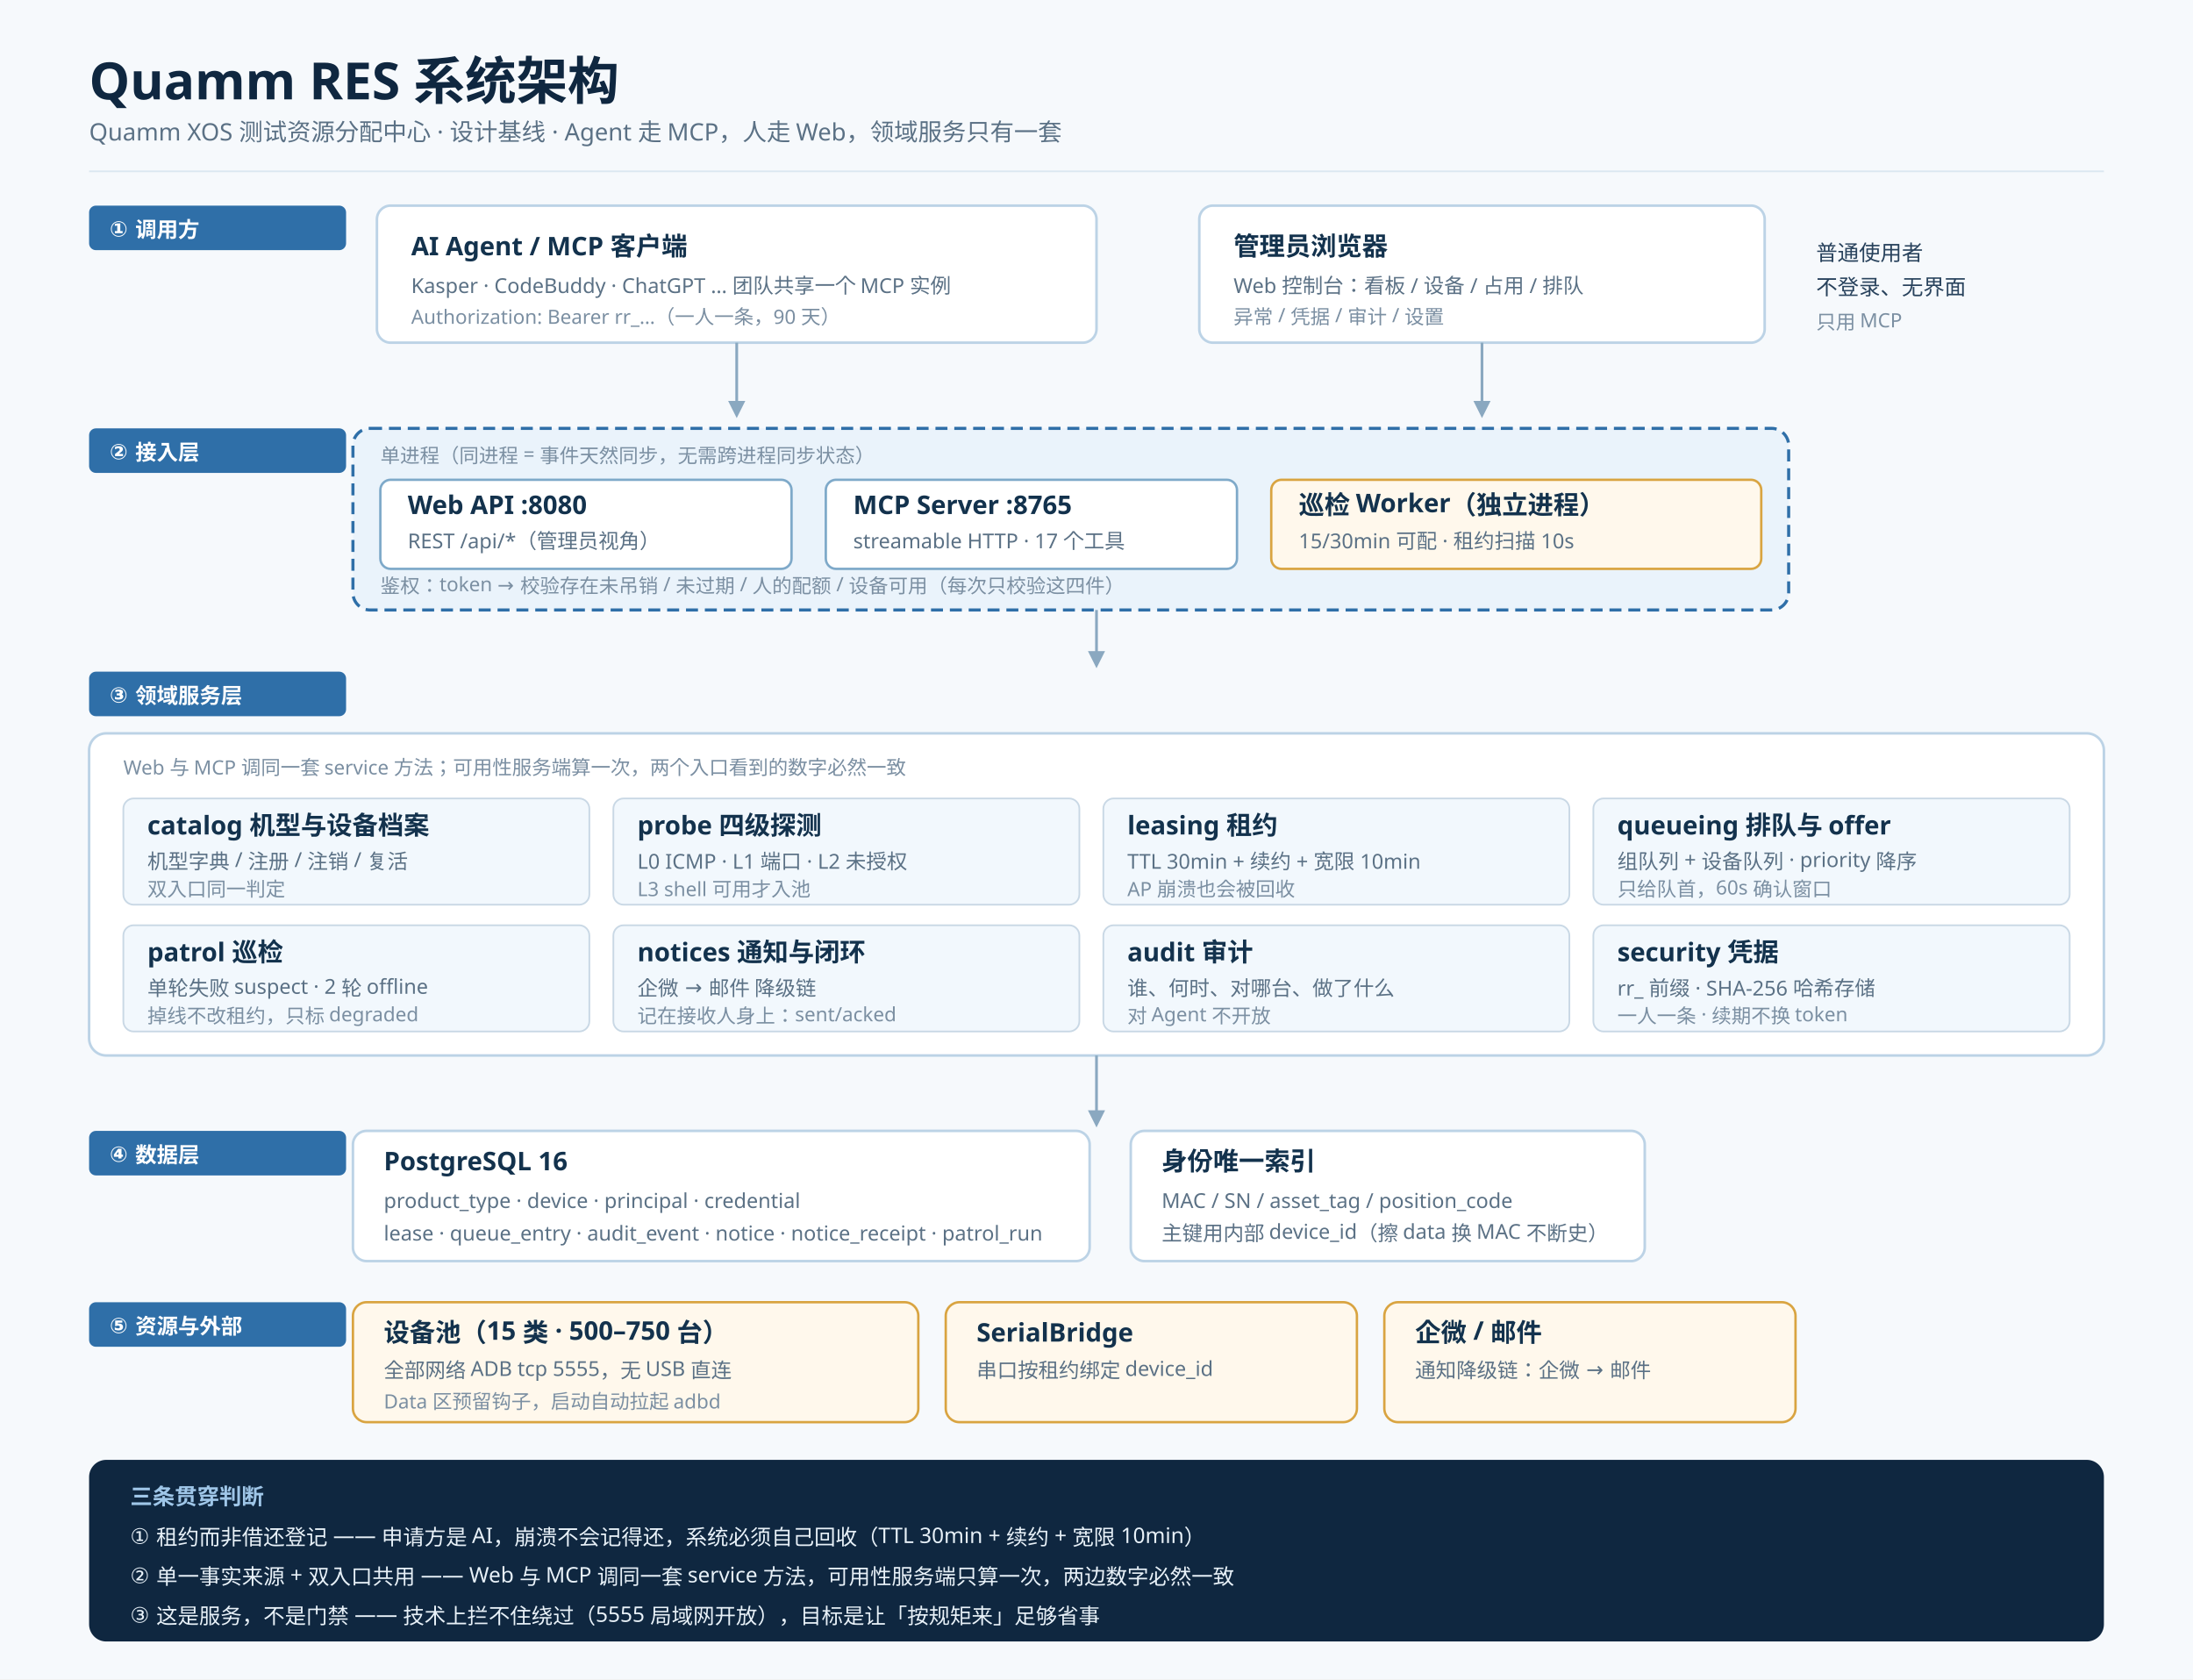
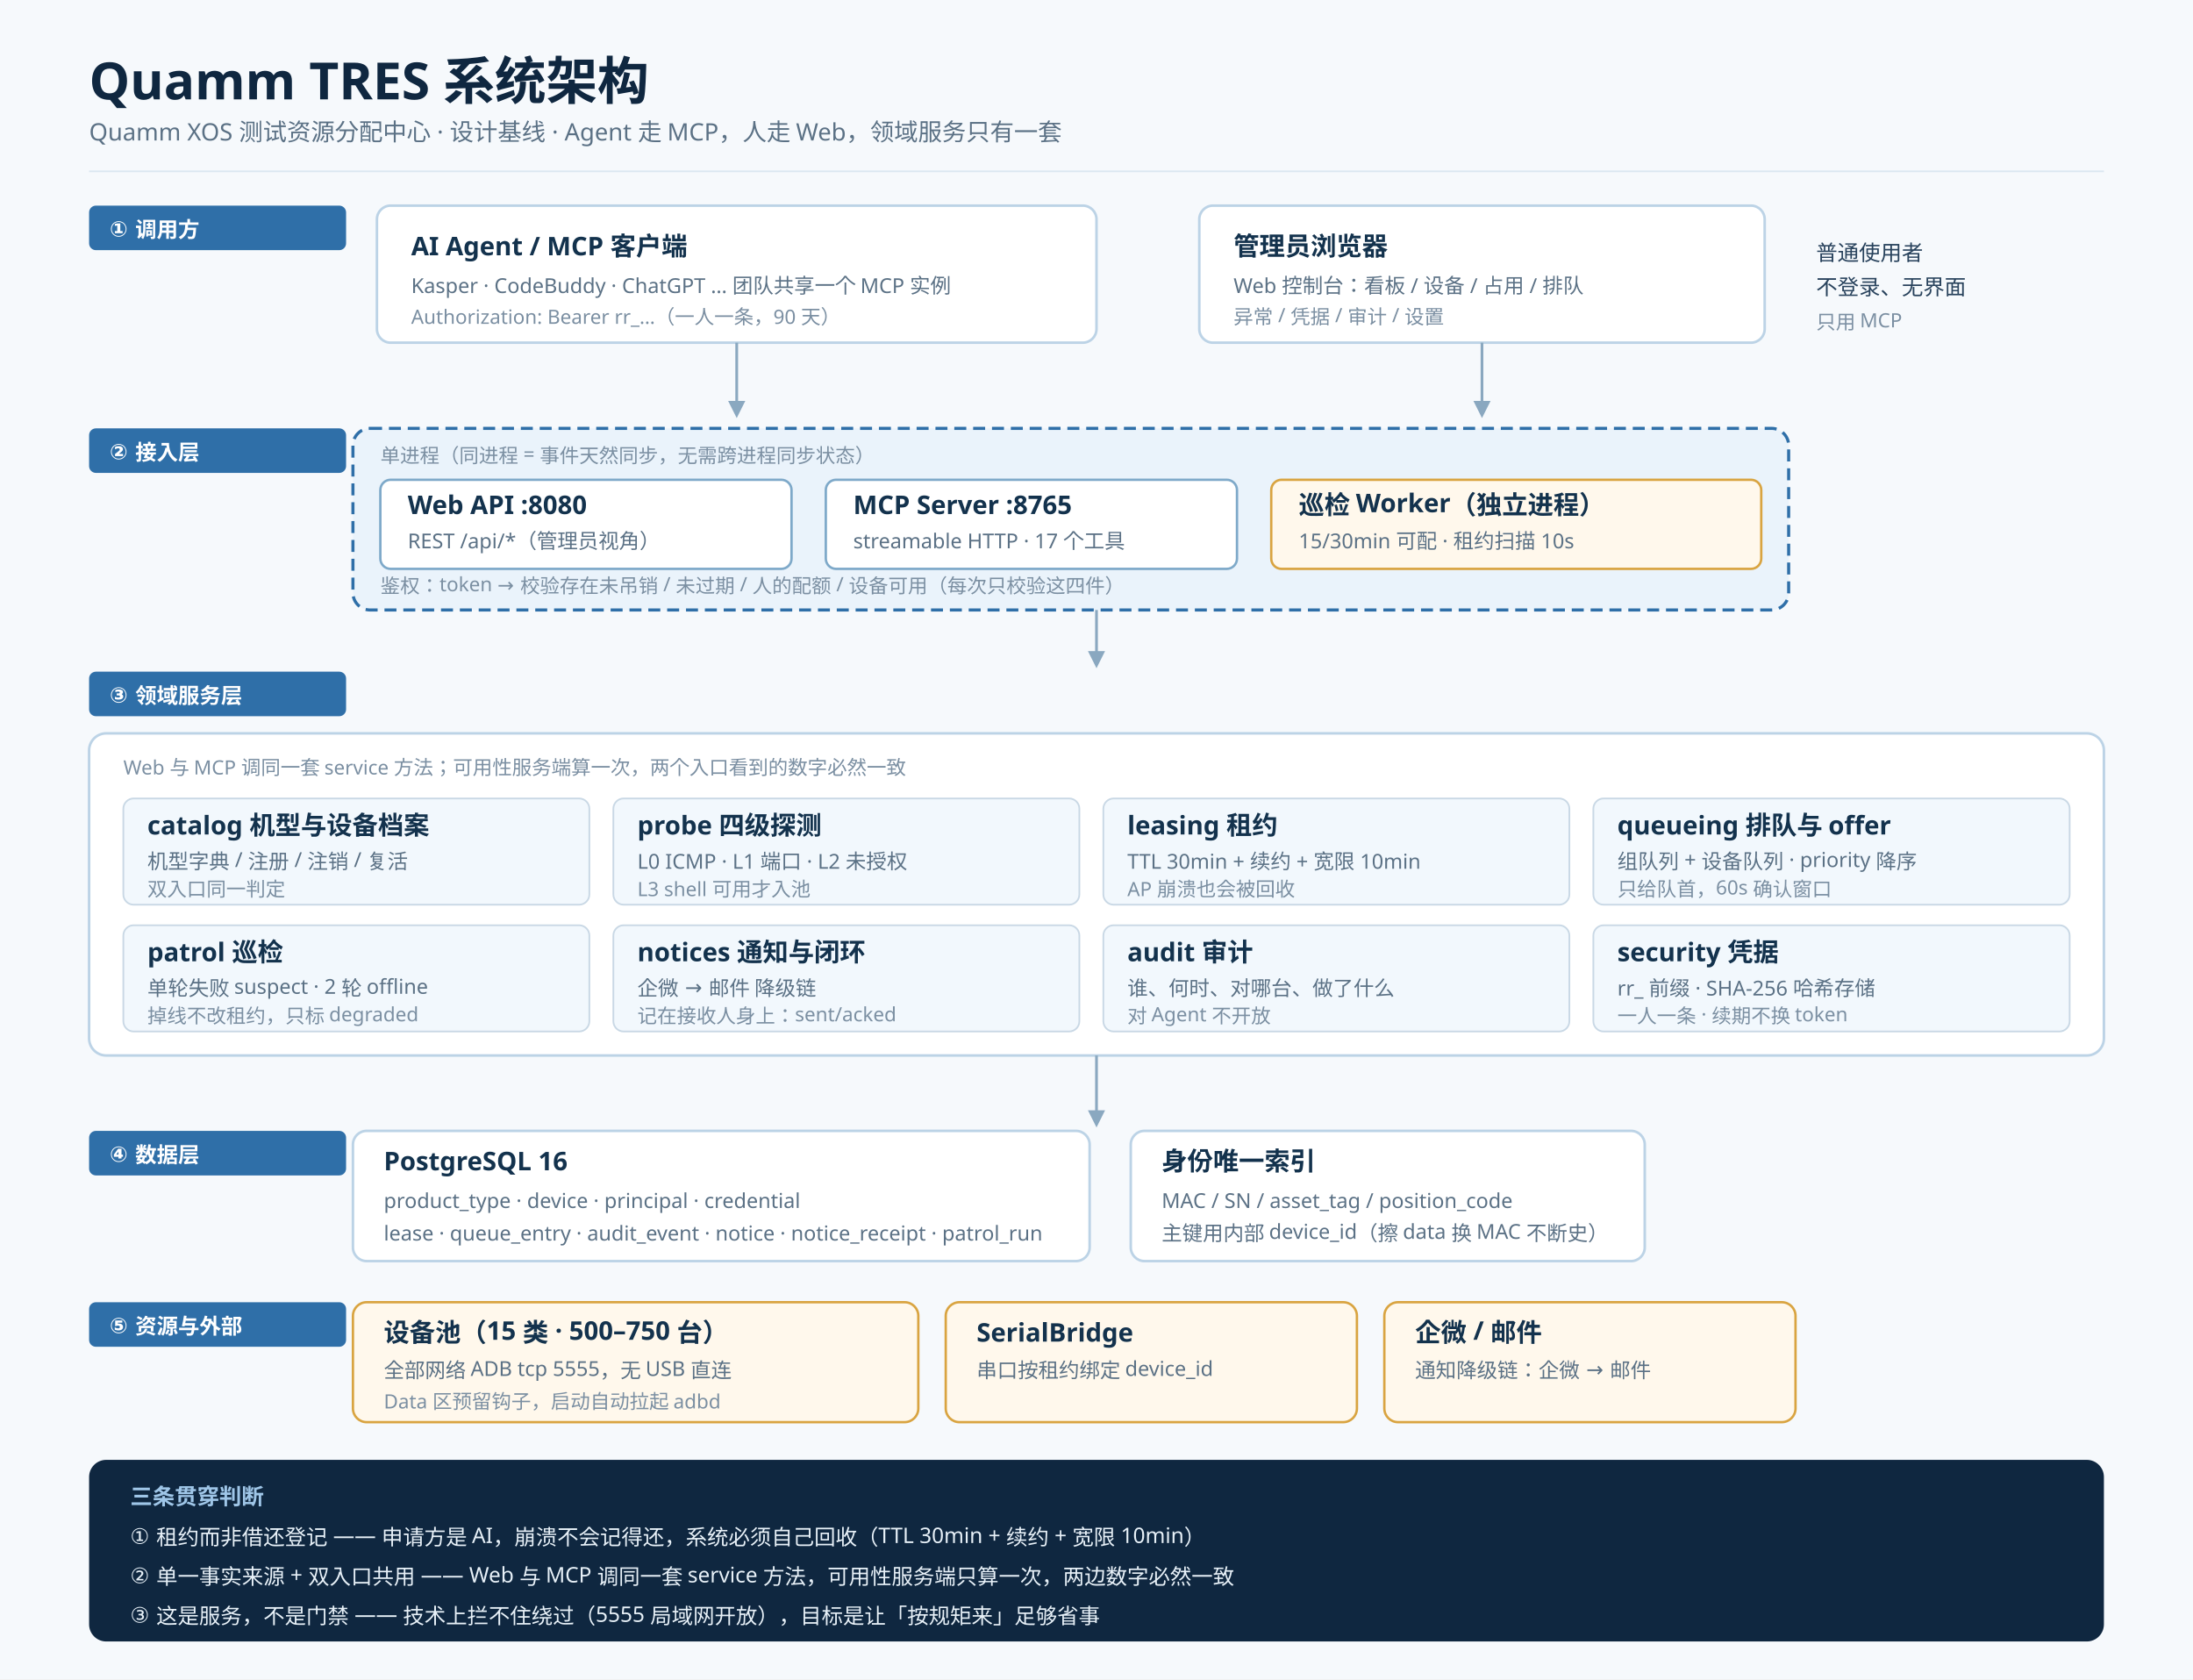
<svg xmlns="http://www.w3.org/2000/svg" width="1280" height="980" viewBox="0 0 1280 980" font-family="Microsoft YaHei, Segoe UI, sans-serif">
  <defs>
    <style>
      .t-title{font-size:30px;font-weight:700;fill:#0f2740}
      .t-sub{font-size:14px;fill:#5b7185}
      .lan{font-size:12.5px;font-weight:700;fill:#ffffff}
      .box{fill:#ffffff;stroke:#c9d8e5;stroke-width:1.4;rx:8}
      .bt{font-size:15px;font-weight:700;fill:#13324d}
      .bs{font-size:12px;fill:#5b7185}
      .tag{font-size:11.5px;fill:#7b8fa2}
      .note{font-size:12.5px;fill:#28425c}
    </style>
  </defs>
  <rect width="1280" height="980" fill="#f6f9fc" />
-   <text x="52" y="58" class="t-title">Quamm RES 系统架构</text>
+   <text x="52" y="58" class="t-title">Quamm TRES 系统架构</text>
  <text x="52" y="82" class="t-sub">Quamm XOS 测试资源分配中心 · 设计基线 · Agent 走 MCP，人走 Web，领域服务只有一套</text>
  <line x1="52" y1="100" x2="1228" y2="100" stroke="#dbe7f1" stroke-width="1" />
  <rect x="52" y="120" width="150" height="26" fill="#2f6fa8" rx="4" />
  <text x="64" y="138" class="lan">① 调用方</text>
  <rect x="220" y="120" width="420" height="80" fill="#ffffff" stroke="#bcd3e6" stroke-width="1.5" rx="8" />
  <text x="240" y="149" class="bt">AI Agent / MCP 客户端</text>
  <text x="240" y="171" class="bs">Kasper · CodeBuddy · ChatGPT …  团队共享一个 MCP 实例</text>
  <text x="240" y="189" class="tag">Authorization: Bearer rr_…（一人一条，90 天）</text>
  <rect x="700" y="120" width="330" height="80" fill="#ffffff" stroke="#bcd3e6" stroke-width="1.5" rx="8" />
  <text x="720" y="149" class="bt">管理员浏览器</text>
  <text x="720" y="171" class="bs">Web 控制台：看板 / 设备 / 占用 / 排队</text>
  <text x="720" y="189" class="tag">异常 / 凭据 / 审计 / 设置</text>
  <text x="1060" y="152" class="note">普通使用者</text>
  <text x="1060" y="172" class="note">不登录、无界面</text>
  <text x="1060" y="192" class="tag">只用 MCP</text>
  <line x1="430" y1="200" x2="430" y2="238" stroke="#8aa8c0" stroke-width="1.6" />
  <polygon points="430,244 425,234 435,234" fill="#8aa8c0" />
  <line x1="865" y1="200" x2="865" y2="238" stroke="#8aa8c0" stroke-width="1.6" />
  <polygon points="865,244 860,234 870,234" fill="#8aa8c0" />
  <rect x="52" y="250" width="150" height="26" fill="#2f6fa8" rx="4" />
  <text x="64" y="268" class="lan">② 接入层</text>
  <rect x="206" y="250" width="838" height="106" fill="#eaf3fb" stroke="#2f6fa8" stroke-width="1.8" stroke-dasharray="7 4" rx="10" />
  <text x="222" y="270" class="tag">单进程（同进程 = 事件天然同步，无需跨进程同步状态）</text>
  <rect x="222" y="280" width="240" height="52" fill="#ffffff" stroke="#7ea9c9" stroke-width="1.4" rx="6" />
  <text x="238" y="300" class="bt">Web API  :8080</text>
  <text x="238" y="320" class="bs">REST /api/*（管理员视角）</text>
  <rect x="482" y="280" width="240" height="52" fill="#ffffff" stroke="#7ea9c9" stroke-width="1.4" rx="6" />
  <text x="498" y="300" class="bt">MCP Server  :8765</text>
  <text x="498" y="320" class="bs">streamable HTTP · 17 个工具</text>
  <rect x="742" y="280" width="286" height="52" fill="#fff8ec" stroke="#d9a441" stroke-width="1.4" rx="6" />
  <text x="758" y="300" class="bt">巡检 Worker（独立进程）</text>
  <text x="758" y="320" class="bs">15/30min 可配 · 租约扫描 10s</text>
  <text x="222" y="346" class="tag">鉴权：token → 校验存在未吊销 / 未过期 / 人的配额 / 设备可用（每次只校验这四件）</text>
  <line x1="640" y1="356" x2="640" y2="384" stroke="#8aa8c0" stroke-width="1.6" />
  <polygon points="640,390 635,380 645,380" fill="#8aa8c0" />
  <rect x="52" y="392" width="150" height="26" fill="#2f6fa8" rx="4" />
  <text x="64" y="410" class="lan">③ 领域服务层</text>
  <rect x="52" y="428" width="1176" height="188" fill="#ffffff" stroke="#bcd3e6" stroke-width="1.5" rx="10" />
  <text x="72" y="452" class="tag">Web 与 MCP 调同一套 service 方法；可用性服务端算一次，两个入口看到的数字必然一致</text>
  <rect x="72" y="466" width="272" height="62" fill="#f2f8fd" stroke="#c9d8e5" rx="6" />
  <text x="86" y="487" class="bt">catalog 机型与设备档案</text>
  <text x="86" y="507" class="bs">机型字典 / 注册 / 注销 / 复活</text>
  <text x="86" y="523" class="tag">双入口同一判定</text>
  <rect x="358" y="466" width="272" height="62" fill="#f2f8fd" stroke="#c9d8e5" rx="6" />
  <text x="372" y="487" class="bt">probe 四级探测</text>
  <text x="372" y="507" class="bs">L0 ICMP · L1 端口 · L2 未授权</text>
  <text x="372" y="523" class="tag">L3 shell 可用才入池</text>
  <rect x="644" y="466" width="272" height="62" fill="#f2f8fd" stroke="#c9d8e5" rx="6" />
  <text x="658" y="487" class="bt">leasing 租约</text>
  <text x="658" y="507" class="bs">TTL 30min + 续约 + 宽限 10min</text>
  <text x="658" y="523" class="tag">AP 崩溃也会被回收</text>
  <rect x="930" y="466" width="278" height="62" fill="#f2f8fd" stroke="#c9d8e5" rx="6" />
  <text x="944" y="487" class="bt">queueing 排队与 offer</text>
  <text x="944" y="507" class="bs">组队列 + 设备队列 · priority 降序</text>
  <text x="944" y="523" class="tag">只给队首，60s 确认窗口</text>
  <rect x="72" y="540" width="272" height="62" fill="#f2f8fd" stroke="#c9d8e5" rx="6" />
  <text x="86" y="561" class="bt">patrol 巡检</text>
  <text x="86" y="581" class="bs">单轮失败 suspect · 2 轮 offline</text>
  <text x="86" y="597" class="tag">掉线不改租约，只标 degraded</text>
  <rect x="358" y="540" width="272" height="62" fill="#f2f8fd" stroke="#c9d8e5" rx="6" />
  <text x="372" y="561" class="bt">notices 通知与闭环</text>
  <text x="372" y="581" class="bs">企微 → 邮件 降级链</text>
  <text x="372" y="597" class="tag">记在接收人身上：sent/acked</text>
  <rect x="644" y="540" width="272" height="62" fill="#f2f8fd" stroke="#c9d8e5" rx="6" />
  <text x="658" y="561" class="bt">audit 审计</text>
  <text x="658" y="581" class="bs">谁、何时、对哪台、做了什么</text>
  <text x="658" y="597" class="tag">对 Agent 不开放</text>
  <rect x="930" y="540" width="278" height="62" fill="#f2f8fd" stroke="#c9d8e5" rx="6" />
  <text x="944" y="561" class="bt">security 凭据</text>
  <text x="944" y="581" class="bs">rr_ 前缀 · SHA-256 哈希存储</text>
  <text x="944" y="597" class="tag">一人一条 · 续期不换 token</text>
  <line x1="640" y1="616" x2="640" y2="652" stroke="#8aa8c0" stroke-width="1.6" />
  <polygon points="640,658 635,648 645,648" fill="#8aa8c0" />
  <rect x="52" y="660" width="150" height="26" fill="#2f6fa8" rx="4" />
  <text x="64" y="678" class="lan">④ 数据层</text>
  <rect x="206" y="660" width="430" height="76" fill="#ffffff" stroke="#bcd3e6" stroke-width="1.5" rx="8" />
  <text x="224" y="683" class="bt">PostgreSQL 16</text>
  <text x="224" y="705" class="bs">product_type · device · principal · credential</text>
  <text x="224" y="724" class="bs">lease · queue_entry · audit_event · notice · notice_receipt · patrol_run</text>
  <rect x="660" y="660" width="300" height="76" fill="#ffffff" stroke="#bcd3e6" stroke-width="1.5" rx="8" />
  <text x="678" y="683" class="bt">身份唯一索引</text>
  <text x="678" y="705" class="bs">MAC / SN / asset_tag / position_code</text>
  <text x="678" y="724" class="bs">主键用内部 device_id（擦 data 换 MAC 不断史）</text>
  <rect x="52" y="760" width="150" height="26" fill="#2f6fa8" rx="4" />
  <text x="64" y="778" class="lan">⑤ 资源与外部</text>
  <rect x="206" y="760" width="330" height="70" fill="#fff8ec" stroke="#d9a441" stroke-width="1.4" rx="8" />
  <text x="224" y="783" class="bt">设备池（15 类 · 500–750 台）</text>
  <text x="224" y="804" class="bs">全部网络 ADB tcp 5555，无 USB 直连</text>
  <text x="224" y="822" class="tag">Data 区预留钩子，启动自动拉起 adbd</text>
  <rect x="552" y="760" width="240" height="70" fill="#fff8ec" stroke="#d9a441" stroke-width="1.4" rx="8" />
  <text x="570" y="783" class="bt">SerialBridge</text>
  <text x="570" y="804" class="bs">串口按租约绑定 device_id</text>
  <rect x="808" y="760" width="240" height="70" fill="#fff8ec" stroke="#d9a441" stroke-width="1.4" rx="8" />
  <text x="826" y="783" class="bt">企微 / 邮件</text>
  <text x="826" y="804" class="bs">通知降级链：企微 → 邮件</text>
  <rect x="52" y="852" width="1176" height="106" fill="#0f2740" rx="10" />
  <text x="76" y="878" font-size="13" font-weight="700" fill="#9fc6e8">三条贯穿判断</text>
  <text x="76" y="901" font-size="12.5" fill="#e8f1f8">① 租约而非借还登记 —— 申请方是 AI，崩溃不会记得还，系统必须自己回收（TTL 30min + 续约 + 宽限 10min）</text>
  <text x="76" y="924" font-size="12.5" fill="#e8f1f8">② 单一事实来源 + 双入口共用 —— Web 与 MCP 调同一套 service 方法，可用性服务端只算一次，两边数字必然一致</text>
  <text x="76" y="947" font-size="12.5" fill="#e8f1f8">③ 这是服务，不是门禁 —— 技术上拦不住绕过（5555 局域网开放），目标是让「按规矩来」足够省事</text>
</svg>
